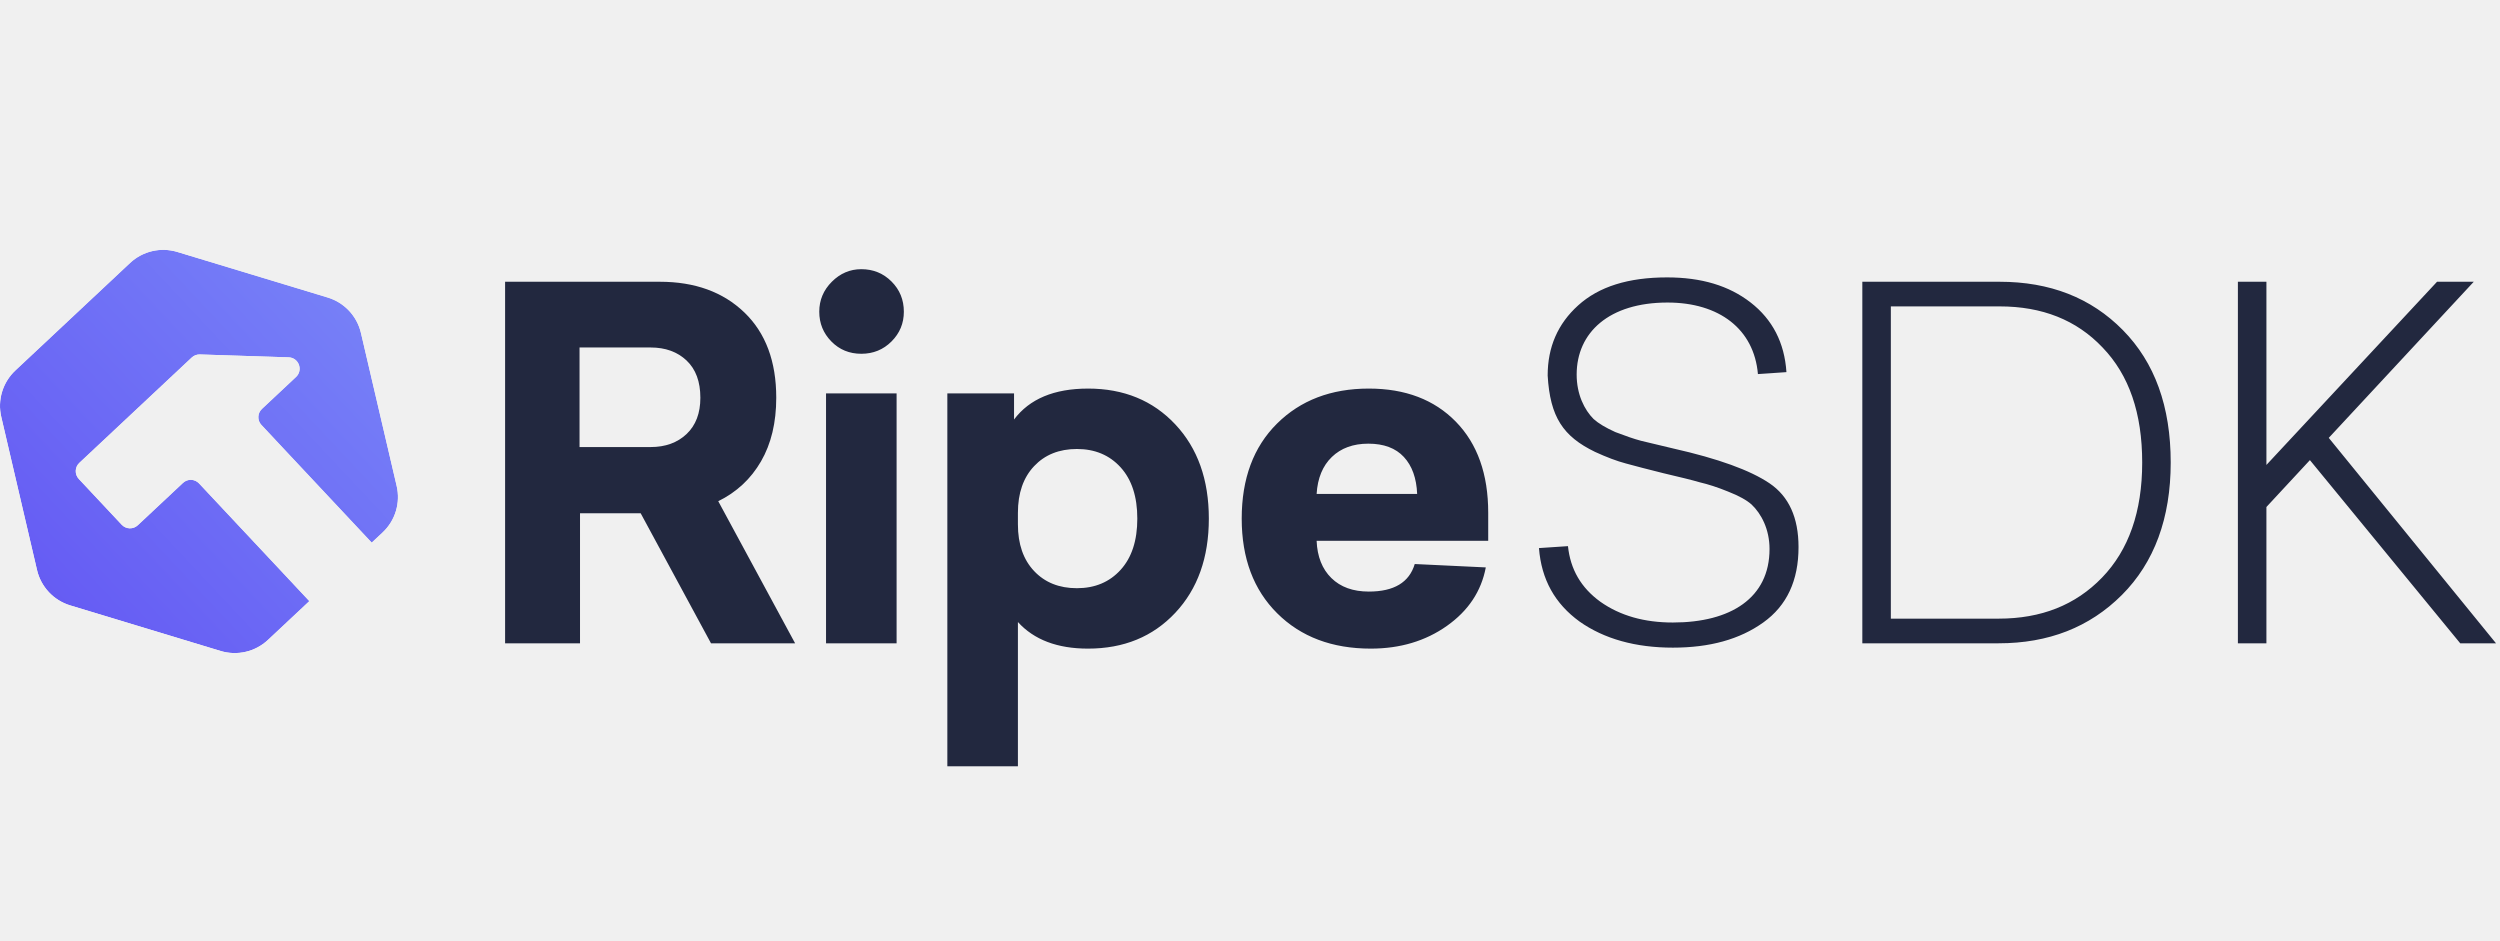
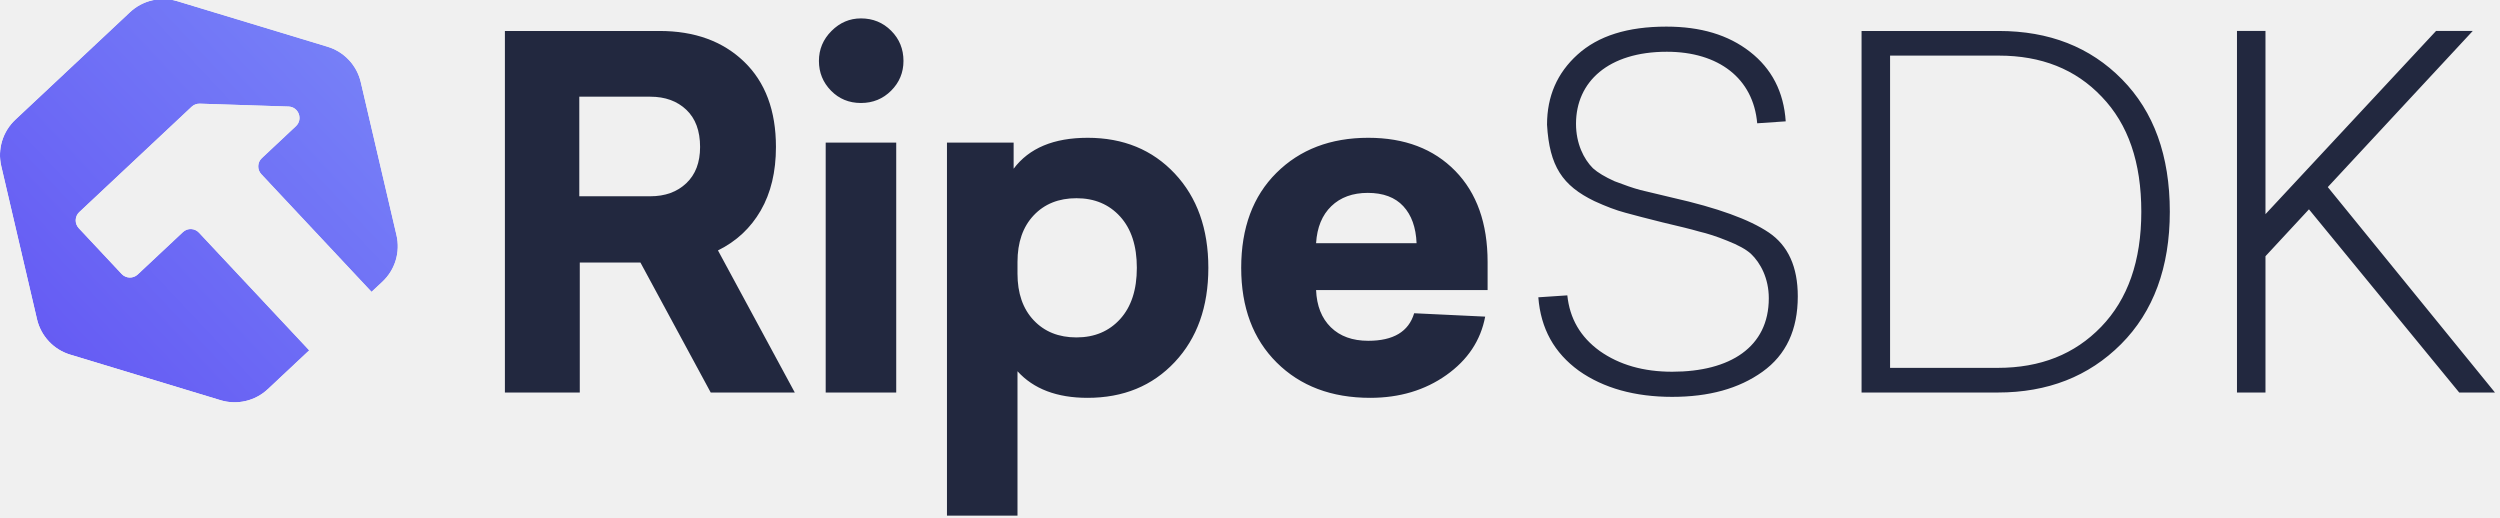
- <svg xmlns="http://www.w3.org/2000/svg" xmlns:xlink="http://www.w3.org/1999/xlink" width="319" height="120" viewBox="0 0 319 120">
+ <svg xmlns="http://www.w3.org/2000/svg" xmlns:xlink="http://www.w3.org/1999/xlink" width="319" height="66" viewBox="0 0 319 66">
  <defs>
-     <path id="a" d="M0 66.118h318.49V.188H0z" />
-     <path d="M16.593 1.863L1.96 15.578a6.193 6.193 0 00-1.797 5.928l4.561 19.532a6.191 6.191 0 004.236 4.518l19.195 5.816a6.193 6.193 0 006.031-1.408l5.288-4.955-14.076-15.02a1.449 1.449 0 00-2.048-.065l-5.77 5.406a1.449 1.449 0 01-2.047-.066l-5.477-5.844a1.45 1.45 0 01.066-2.049l14.346-13.445a1.448 1.448 0 011.038-.391l11.321.367c1.29.041 1.887 1.623.944 2.506l-4.348 4.075a1.449 1.449 0 00-.066 2.05L47.431 37.55l1.39-1.301a6.197 6.197 0 001.795-5.929l-4.561-19.53a6.195 6.195 0 00-4.236-4.52L22.624.454a6.192 6.192 0 00-6.03 1.409" id="c" />
-     <linearGradient x1="-12.574%" y1="109.421%" x2="114.095%" y2="-10.864%" id="d">
+     <path id="a" d="M0 66.118h318.36V.188H0z" />
+     <path d="M16.586 1.863L1.958 15.578a6.195 6.195 0 00-1.796 5.928l4.56 19.532a6.19 6.19 0 004.233 4.518l19.187 5.816a6.189 6.189 0 006.029-1.408l5.285-4.955-14.07-15.02a1.448 1.448 0 00-2.047-.065l-5.767 5.406c-.583.548-1.5.518-2.047-.066l-5.474-5.844a1.451 1.451 0 01.065-2.049l14.341-13.445a1.447 1.447 0 011.037-.391l11.317.367c1.29.041 1.886 1.623.944 2.506l-4.346 4.075a1.45 1.45 0 00-.066 2.05L47.41 37.55l1.39-1.3a6.199 6.199 0 001.795-5.929l-4.56-19.531a6.194 6.194 0 00-4.233-4.52L22.615.454a6.188 6.188 0 00-6.028 1.409" id="c" />
+     <linearGradient x1="-12.522%" y1="109.421%" x2="114.042%" y2="-10.864%" id="d">
      <stop stop-color="#6050F2" offset="0%" />
      <stop stop-color="#7C8CF9" offset="100%" />
    </linearGradient>
  </defs>
  <g fill="none" fill-rule="evenodd">
-     <g transform="translate(0 31.694)">
-       <path d="M73.949 25.35h9.066c1.89 0 3.423-.554 4.595-1.665 1.171-1.11 1.757-2.65 1.757-4.625 0-2.055-.586-3.64-1.757-4.75-1.172-1.11-2.704-1.665-4.595-1.665h-9.066v12.706zm16.775 25.041l-8.973-16.59H74.01v16.59h-9.56V4.258h19.736c4.481 0 8.08 1.306 10.794 3.916 2.714 2.612 4.07 6.24 4.07 10.886 0 3.166-.647 5.87-1.942 8.11-1.295 2.241-3.116 3.938-5.46 5.089l9.808 18.132H90.724z" fill="#22283F" />
+     <g transform="translate(0 -.306)">
+       <path d="M73.918 25.35h9.063c1.89 0 3.421-.554 4.592-1.665 1.172-1.11 1.758-2.65 1.758-4.625 0-2.055-.586-3.64-1.758-4.75-1.17-1.11-2.702-1.665-4.592-1.665h-9.063v12.706zm16.769 25.041l-8.97-16.59H73.98v16.59h-9.555V4.258h19.728c4.479 0 8.076 1.306 10.788 3.916 2.714 2.612 4.07 6.24 4.07 10.886 0 3.166-.648 5.87-1.942 8.11-1.295 2.241-3.115 3.938-5.457 5.089l9.803 18.132H90.687z" fill="#22283F" />
      <mask id="b" fill="#fff">
        <use xlink:href="#a" />
      </mask>
-       <path d="M105.402 50.391h9.004V18.504h-9.004v31.887zm4.502-47.737c1.52 0 2.806.524 3.854 1.573 1.05 1.048 1.573 2.333 1.573 3.854 0 1.48-.524 2.745-1.573 3.794-1.048 1.048-2.333 1.573-3.854 1.573-1.522 0-2.797-.525-3.824-1.573-1.028-1.05-1.542-2.313-1.542-3.794 0-1.48.534-2.754 1.604-3.823 1.068-1.07 2.321-1.604 3.762-1.604zm27.507 22.944c-2.262 0-4.082.73-5.459 2.189-1.378 1.46-2.066 3.444-2.066 5.951v1.48c0 2.51.688 4.494 2.066 5.953 1.377 1.46 3.197 2.189 5.46 2.189 2.3 0 4.162-.78 5.58-2.344 1.419-1.562 2.129-3.74 2.129-6.537 0-2.796-.71-4.975-2.129-6.538-1.418-1.562-3.28-2.343-5.58-2.343m1.417-7.71c4.564 0 8.274 1.522 11.132 4.564 2.858 3.043 4.287 7.052 4.287 12.027s-1.429 8.985-4.287 12.026c-2.858 3.044-6.568 4.565-11.132 4.565-3.907 0-6.887-1.131-8.943-3.392v18.44h-9.005V18.505h8.511v3.33c1.975-2.63 5.12-3.946 9.437-3.946m35.771 7.029c-1.932 0-3.484.567-4.656 1.697-1.171 1.131-1.82 2.704-1.943 4.719h12.828c-.082-2.015-.647-3.588-1.695-4.719-1.05-1.13-2.56-1.697-4.533-1.697zm15.296 12.398h-21.895c.082 2.015.71 3.599 1.88 4.748 1.174 1.152 2.766 1.727 4.78 1.727 3.209 0 5.162-1.17 5.86-3.515l9.067.431c-.576 3.045-2.23 5.531-4.965 7.464-2.734 1.932-5.973 2.899-9.714 2.899-4.934 0-8.912-1.5-11.934-4.503-3.022-3.001-4.533-7.03-4.533-12.088 0-5.098 1.5-9.138 4.502-12.119 3.002-2.98 6.908-4.472 11.718-4.472 4.647 0 8.347 1.409 11.102 4.224 2.754 2.818 4.132 6.692 4.132 11.627v3.577zM223.387 6.91c2.775 2.158 4.317 5.12 4.563 8.88l-3.639.248c-.493-5.736-4.934-9.128-11.533-9.128-7.463 0-11.596 3.823-11.596 9.19 0 2.528.988 4.502 2.16 5.672.616.557 1.541 1.111 2.774 1.666 1.296.494 2.345.864 3.27 1.11l4.132.988c5.737 1.296 9.807 2.774 12.274 4.44 2.466 1.666 3.7 4.38 3.7 8.142 0 4.255-1.48 7.462-4.503 9.621-3.02 2.16-6.845 3.207-11.533 3.207-4.749 0-8.757-1.11-11.904-3.33-3.145-2.282-4.872-5.366-5.18-9.375l3.701-.247c.308 2.96 1.665 5.305 4.131 7.093 2.53 1.788 5.613 2.652 9.252 2.652 7.401 0 12.336-3.145 12.336-9.375 0-2.528-1.049-4.503-2.282-5.674-.617-.556-1.605-1.11-3.022-1.666-1.358-.554-2.53-.924-3.578-1.171-1.048-.308-2.59-.678-4.687-1.173-2.035-.492-3.577-.924-4.75-1.232-1.171-.309-2.466-.802-3.947-1.481-4.07-1.973-5.735-4.44-6.044-9.745 0-3.638 1.295-6.599 3.885-8.943 2.653-2.406 6.416-3.577 11.349-3.577 4.379 0 7.895 1.049 10.67 3.208m17.886.492v39.843h13.754c5.428 0 9.806-1.727 13.199-5.242 3.392-3.515 5.119-8.388 5.119-14.679 0-6.29-1.666-11.162-5.058-14.68-3.33-3.515-7.71-5.242-13.137-5.242h-13.877zm-3.639-3.144h17.516c6.414 0 11.657 2.034 15.727 6.167 4.07 4.132 6.106 9.744 6.106 16.9 0 7.092-2.096 12.766-6.229 16.899-4.132 4.132-9.375 6.167-15.727 6.167h-17.393V4.258zm59.517 19.92l21.34 26.213h-4.564l-19.182-23.375-5.55 5.983v17.392h-3.639V4.257h3.64v23.375l21.771-23.375h4.687z" fill="#22283F" mask="url(#b)" />
+       <path d="M105.358 50.391h9V18.504h-9v31.887zm4.5-47.737c1.52 0 2.805.524 3.853 1.573 1.049 1.048 1.572 2.333 1.572 3.854 0 1.48-.523 2.745-1.572 3.794-1.048 1.048-2.332 1.573-3.853 1.573-1.52 0-2.796-.525-3.822-1.573-1.028-1.05-1.541-2.313-1.541-3.794 0-1.48.534-2.754 1.603-3.823 1.067-1.07 2.32-1.604 3.76-1.604zm27.496 22.944c-2.26 0-4.08.73-5.456 2.189-1.377 1.46-2.066 3.444-2.066 5.951v1.48c0 2.51.689 4.494 2.066 5.953 1.376 1.46 3.195 2.189 5.456 2.189 2.301 0 4.162-.78 5.58-2.344 1.417-1.562 2.127-3.74 2.127-6.537 0-2.796-.71-4.975-2.128-6.538-1.417-1.562-3.278-2.343-5.579-2.343m1.417-7.71c4.563 0 8.272 1.522 11.128 4.564 2.857 3.043 4.286 7.052 4.286 12.027s-1.429 8.985-4.286 12.026c-2.856 3.044-6.565 4.565-11.128 4.565-3.904 0-6.884-1.131-8.939-3.392v18.44h-9V18.505h8.507v3.33c1.974-2.63 5.117-3.946 9.432-3.946m35.758 7.029c-1.933 0-3.483.567-4.655 1.697-1.17 1.131-1.818 2.704-1.942 4.719h12.823c-.082-2.015-.647-3.588-1.695-4.719-1.048-1.13-2.559-1.697-4.531-1.697zm15.289 12.398h-21.886c.081 2.015.709 3.599 1.88 4.748 1.173 1.152 2.764 1.727 4.778 1.727 3.207 0 5.158-1.17 5.857-3.515l9.063.431c-.576 3.045-2.23 5.531-4.963 7.464-2.733 1.932-5.97 2.899-9.71 2.899-4.932 0-8.909-1.5-11.93-4.503-3.02-3.001-4.53-7.03-4.53-12.088 0-5.098 1.5-9.138 4.5-12.119 3-2.98 6.905-4.472 11.713-4.472 4.645 0 8.343 1.409 11.098 4.224 2.753 2.818 4.13 6.692 4.13 11.627v3.577zM223.294 6.91c2.775 2.158 4.316 5.12 4.563 8.88l-3.638.248c-.494-5.736-4.932-9.128-11.53-9.128-7.459 0-11.59 3.823-11.59 9.19 0 2.528.987 4.502 2.158 5.672.617.557 1.542 1.111 2.774 1.666 1.296.494 2.344.864 3.268 1.11l4.131.988c5.734 1.296 9.803 2.774 12.27 4.44 2.464 1.666 3.698 4.38 3.698 8.142 0 4.255-1.48 7.462-4.502 9.621-3.02 2.16-6.842 3.207-11.528 3.207-4.747 0-8.754-1.11-11.899-3.33-3.144-2.282-4.87-5.366-5.179-9.375l3.7-.247c.308 2.96 1.664 5.305 4.13 7.093 2.528 1.788 5.61 2.652 9.248 2.652 7.398 0 12.331-3.145 12.331-9.375 0-2.528-1.048-4.503-2.281-5.674-.617-.556-1.604-1.11-3.021-1.666-1.357-.554-2.528-.924-3.577-1.171-1.047-.308-2.589-.678-4.684-1.173-2.035-.492-3.576-.924-4.748-1.232-1.172-.309-2.466-.802-3.946-1.481-4.069-1.973-5.733-4.44-6.041-9.745 0-3.638 1.294-6.599 3.883-8.943 2.652-2.406 6.413-3.577 11.344-3.577 4.377 0 7.892 1.049 10.666 3.208m17.879.492v39.843h13.747c5.426 0 9.803-1.727 13.194-5.242 3.391-3.515 5.117-8.388 5.117-14.679 0-6.29-1.665-11.162-5.055-14.68-3.33-3.515-7.707-5.242-13.132-5.242h-13.871zm-3.638-3.144h17.509c6.412 0 11.652 2.034 15.72 6.167 4.07 4.132 6.104 9.744 6.104 16.9 0 7.092-2.095 12.766-6.227 16.899-4.13 4.132-9.37 6.167-15.72 6.167h-17.386V4.258zm59.492 19.92l21.332 26.213h-4.563l-19.173-23.375-5.548 5.983v17.392h-3.637V4.257h3.637v23.375l21.763-23.375h4.684z" fill="#22283F" mask="url(#b)" />
    </g>
-     <g transform="translate(0 31.694)">
+     <g transform="translate(0 -.306)">
      <mask id="e" fill="#fff">
        <use xlink:href="#c" />
      </mask>
-       <path d="M16.593 1.863L1.96 15.578a6.193 6.193 0 00-1.797 5.928l4.561 19.532a6.191 6.191 0 004.236 4.518l19.195 5.816a6.193 6.193 0 006.031-1.408l5.288-4.955-14.076-15.02a1.449 1.449 0 00-2.048-.065l-5.77 5.406a1.449 1.449 0 01-2.047-.066l-5.477-5.844a1.45 1.45 0 01.066-2.049l14.346-13.445a1.448 1.448 0 011.038-.391l11.321.367c1.29.041 1.887 1.623.944 2.506l-4.348 4.075a1.449 1.449 0 00-.066 2.05L47.431 37.55l1.39-1.301a6.197 6.197 0 001.795-5.929l-4.561-19.53a6.195 6.195 0 00-4.236-4.52L22.624.454a6.192 6.192 0 00-6.03 1.409" fill="url(#d)" mask="url(#e)" />
+       <path d="M16.586 1.863L1.958 15.578a6.195 6.195 0 00-1.796 5.928l4.56 19.532a6.19 6.19 0 004.233 4.518l19.187 5.816a6.189 6.189 0 006.029-1.408l5.285-4.955-14.07-15.02a1.448 1.448 0 00-2.047-.065l-5.767 5.406c-.583.548-1.5.518-2.047-.066l-5.474-5.844a1.451 1.451 0 01.065-2.049l14.341-13.445a1.447 1.447 0 011.037-.391l11.317.367c1.29.041 1.886 1.623.944 2.506l-4.346 4.075a1.45 1.45 0 00-.066 2.05L47.41 37.55l1.39-1.3a6.199 6.199 0 001.795-5.929l-4.56-19.531a6.194 6.194 0 00-4.233-4.52L22.615.454a6.188 6.188 0 00-6.028 1.409" fill="url(#d)" mask="url(#e)" />
    </g>
  </g>
</svg>
